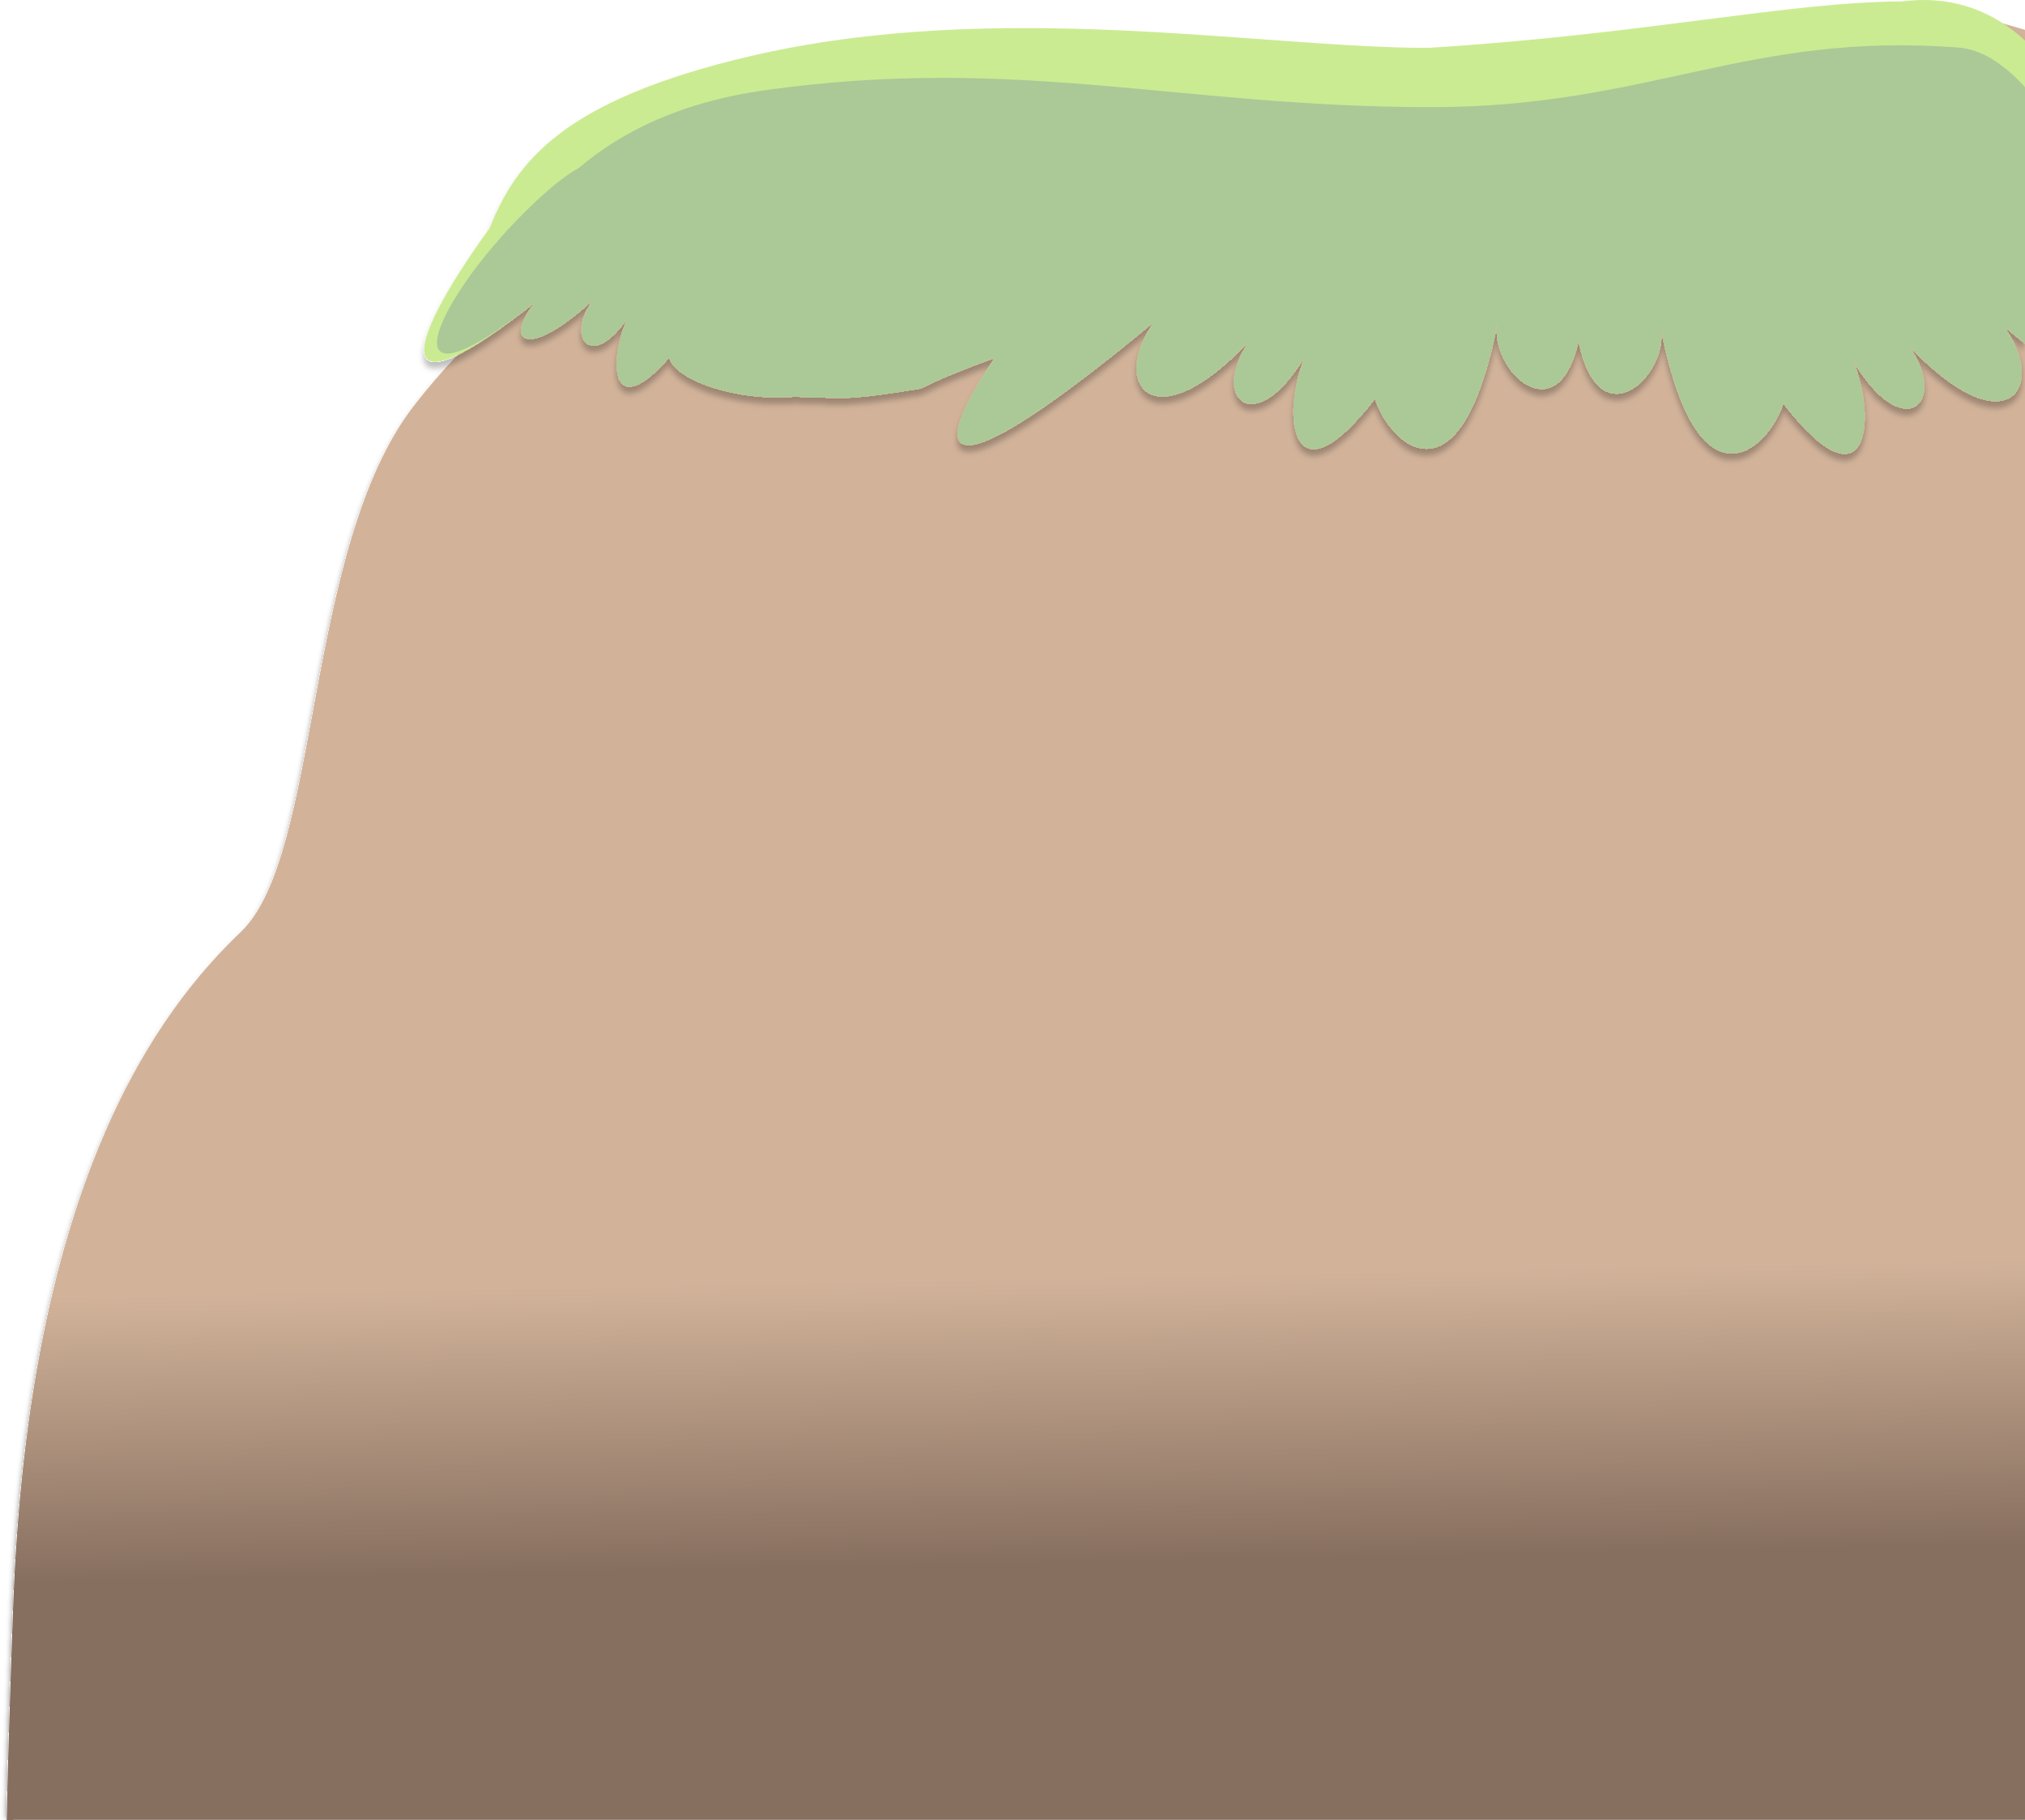
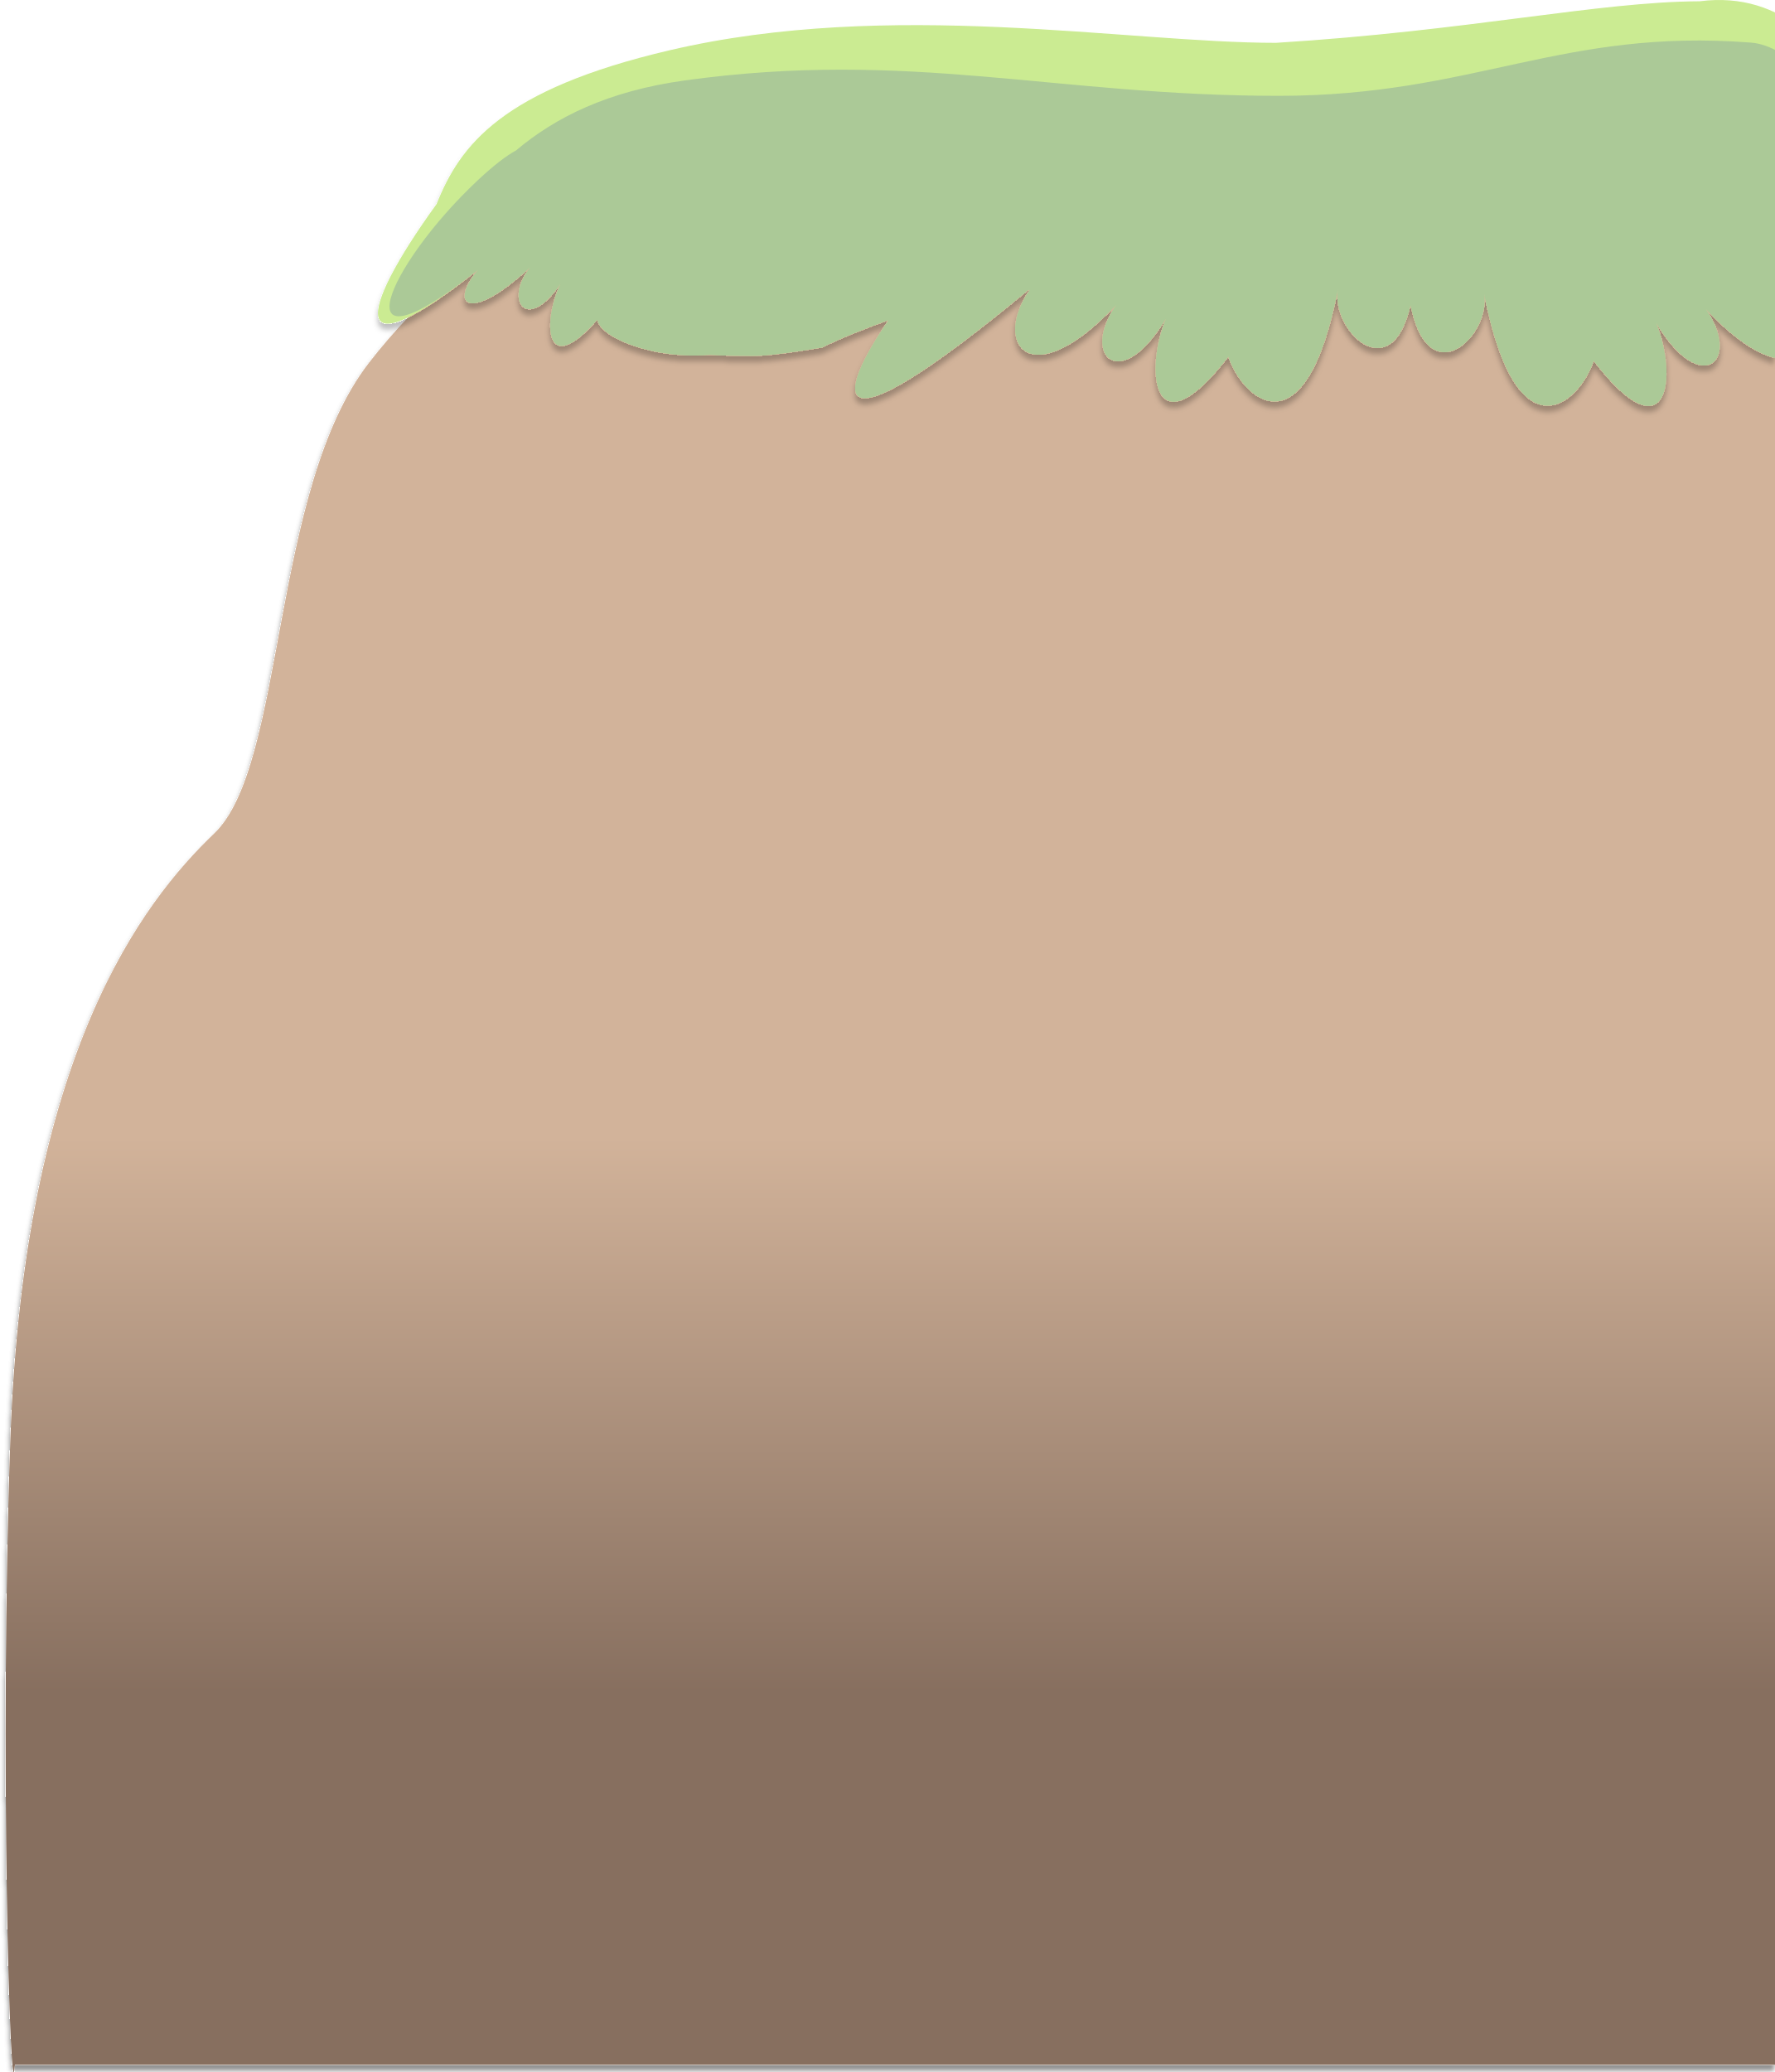
- <svg xmlns="http://www.w3.org/2000/svg" width="1293" height="1162" viewBox="0 0 1293 1162" fill="none">
-   <g filter="url(#filter0_dd_7276_3295)">
-     <path d="M1139.03 12.649C1248.07 -28.792 1425.06 73.617 1464.72 101.325V1162.06H8.324C5.061 1208.64 0.493 1246.87 8.324 1027.13C18.114 752.465 102.687 643.894 153.893 594.903C205.1 545.913 193.984 349.656 264.393 258.903C334.802 168.15 452.251 97.823 549.393 66.903C646.535 35.983 1002.73 64.451 1139.03 12.649Z" fill="url(#paint0_linear_7276_3295)" />
+ <svg xmlns="http://www.w3.org/2000/svg" width="1267" height="1479" viewBox="0 0 1267 1479" fill="none">
+   <g filter="url(#filter0_dd_9087_160)">
+     <path d="M1138.07 12.649C1247.11 -28.792 1424.1 73.617 1463.76 101.325L1467.03 1473.92H10.635C7.372 1520.5 -0.461 1246.87 7.37 1027.13C17.16 752.465 101.733 643.894 152.939 594.903C204.146 545.913 193.03 349.656 263.439 258.903C333.848 168.15 451.298 97.823 548.439 66.903C645.581 35.983 1001.78 64.451 1138.07 12.649Z" fill="url(#paint0_linear_9087_160)" />
  </g>
-   <g filter="url(#filter1_d_7276_3295)">
-     <path d="M1214.39 0.904C1334.89 -14.596 1362.38 174.47 1323.15 165.226C1321.52 164.841 1319.71 164.453 1317.75 164.058C1322.21 166.694 1326.54 169.671 1330.71 173.047C1378.27 211.577 1494.94 387.225 1279.29 208.22C1308.01 246.465 1281.8 287.481 1218.74 220.678C1244.56 256.837 1215.75 284.841 1183.27 230.423C1199.01 268.326 1192.17 326.888 1138.71 257.642C1128.1 289.069 1083.39 327.299 1060.4 209.313C1066.11 238.636 1021.18 282.72 1007.98 217.927C994.017 278.32 950.592 235.167 956.217 206.309C933.221 324.295 888.513 286.065 877.903 254.638C824.448 323.884 817.606 265.322 833.346 227.419C800.866 281.837 772.05 253.833 797.871 217.674C735.766 283.471 709.399 244.672 736.066 206.946L735.09 207.065C586.564 329.973 598.427 281.827 635.225 228.546C618.503 234.603 600.389 241.704 587.908 248.097C545.174 255.131 540.501 254.004 532.275 254.004C529.268 254.004 519.46 254.048 507.67 253.284C469.21 256.703 429.897 241.741 427.371 228.265C388.922 272.152 388.571 228.381 401.081 202.631C376.882 238.338 360.584 214.142 379.341 190.958C334.996 231.827 321.448 216.993 342.179 192.653C249.168 266.402 255.503 224.667 312.625 145.635C329.403 103.569 359.181 63.935 478.893 35.904C637.01 -1.12 804.734 30.573 911.92 30.573C1049.93 22.032 1141.38 1.263 1214.39 0.904Z" fill="#CBEB92" />
+   <g filter="url(#filter1_d_9087_160)">
+     <path d="M1213.44 0.904C1333.94 -14.596 1361.43 174.47 1322.2 165.226C1320.56 164.842 1318.76 164.453 1316.8 164.058C1321.26 166.694 1325.59 169.671 1329.76 173.048C1377.31 211.577 1493.98 387.225 1278.34 208.22C1307.06 246.465 1280.84 287.481 1217.79 220.678C1243.61 256.837 1214.79 284.841 1182.31 230.424C1198.06 268.326 1191.21 326.889 1137.76 257.642C1127.15 289.069 1082.44 327.299 1059.44 209.313C1065.16 238.636 1020.23 282.72 1007.03 217.927C993.063 278.32 949.638 235.167 955.263 206.309C932.267 324.296 887.56 286.065 876.949 254.638C823.495 323.885 816.652 265.322 832.393 227.42C799.913 281.837 771.096 253.833 796.917 217.675C734.813 283.471 708.446 244.672 735.113 206.946L734.136 207.065C585.61 329.973 597.473 281.827 634.272 228.547C617.549 234.604 599.435 241.704 586.954 248.097C544.22 255.131 539.548 254.005 531.322 254.005C528.315 254.005 518.506 254.048 506.716 253.284C468.257 256.703 428.943 241.742 426.417 228.265C387.968 272.152 387.618 228.382 400.127 202.632C375.928 238.338 359.631 214.142 378.387 190.958C334.042 231.827 320.494 216.994 341.226 192.653C248.214 266.403 254.549 224.667 311.671 145.635C328.449 103.569 358.227 63.935 477.94 35.904C636.056 -1.119 803.78 30.573 910.966 30.573C1048.98 22.032 1140.43 1.263 1213.44 0.904Z" fill="#CBEB92" />
  </g>
  <g opacity="0.31">
-     <path d="M913.894 68.405C1053.06 68.405 1115.89 19.905 1250.89 30.405C1308.71 34.901 1362.38 174.47 1323.15 165.226C1321.52 164.841 1319.71 164.452 1317.75 164.058C1322.21 166.693 1326.54 169.671 1330.71 173.047C1378.27 211.577 1494.94 387.225 1279.29 208.22C1308.01 246.465 1281.8 287.48 1218.75 220.678C1244.57 256.837 1215.75 284.84 1183.27 230.423C1199.01 268.326 1192.17 326.888 1138.71 257.642C1128.1 289.069 1083.39 327.299 1060.4 209.313C1066.11 238.636 1021.18 282.72 1007.98 217.927C994.017 278.32 950.593 235.168 956.217 206.31C933.221 324.296 888.514 286.065 877.903 254.638C824.449 323.884 817.606 265.322 833.347 227.419C800.867 281.837 772.05 253.833 797.871 217.674C735.766 283.471 709.399 244.672 736.066 206.946L735.09 207.065C586.564 329.973 598.427 281.828 635.226 228.547C618.503 234.604 600.389 241.704 587.908 248.097C545.174 255.131 540.502 254.004 532.275 254.004C529.269 254.004 519.463 254.048 507.675 253.284C469.214 256.704 429.897 241.743 427.371 228.266C388.922 272.152 388.572 228.382 401.081 202.632C376.882 238.339 360.585 214.142 379.341 190.958C334.996 231.827 321.449 216.994 342.18 192.654C240.964 272.908 276.883 189.682 342.18 128.543C353.623 117.829 362.444 111.171 369.316 107.42C397.521 83.691 434.825 65.03 489.894 57.405C650.752 35.132 753.894 68.405 913.894 68.405Z" fill="#637EA2" style="mix-blend-mode:multiply" />
+     <path d="M912.94 68.405C1052.11 68.405 1114.94 19.905 1249.94 30.405C1307.75 34.901 1361.43 174.47 1322.2 165.226C1320.56 164.842 1318.76 164.452 1316.8 164.058C1321.26 166.694 1325.59 169.671 1329.76 173.047C1377.31 211.577 1493.98 387.225 1278.34 208.22C1307.06 246.465 1280.85 287.48 1217.79 220.678C1243.61 256.837 1214.8 284.84 1182.32 230.423C1198.06 268.326 1191.21 326.888 1137.76 257.642C1127.15 289.069 1082.44 327.299 1059.44 209.313C1065.16 238.636 1020.23 282.72 1007.03 217.927C993.064 278.32 949.639 235.168 955.263 206.31C932.267 324.296 887.56 286.065 876.95 254.638C823.495 323.884 816.652 265.322 832.393 227.419C799.913 281.837 771.096 253.833 796.917 217.674C734.813 283.471 708.446 244.672 735.113 206.946L734.136 207.065C585.611 329.973 597.473 281.828 634.272 228.547C617.549 234.604 599.435 241.704 586.955 248.097C544.22 255.131 539.548 254.004 531.322 254.004C528.315 254.004 518.509 254.048 506.721 253.284C468.261 256.704 428.944 241.743 426.417 228.266C387.968 272.153 387.618 228.382 400.127 202.632C375.928 238.339 359.631 214.143 378.387 190.958C334.042 231.828 320.495 216.994 341.226 192.654C240.01 272.908 275.93 189.682 341.226 128.543C352.669 117.829 361.49 111.171 368.363 107.42C396.568 83.691 433.871 65.03 488.94 57.405C649.798 35.132 752.94 68.405 912.94 68.405Z" fill="#637EA2" style="mix-blend-mode:multiply" />
  </g>
  <defs>
-     <filter id="filter0_dd_7276_3295" x="0" y="2.903" width="1468.72" height="1203.07" filterUnits="userSpaceOnUse" color-interpolation-filters="sRGB">
+     <filter id="filter0_dd_9087_160" x="0" y="2.903" width="1471.03" height="1484.25" filterUnits="userSpaceOnUse" color-interpolation-filters="sRGB">
      <feFlood flood-opacity="0" result="BackgroundImageFix" />
      <feColorMatrix in="SourceAlpha" type="matrix" values="0 0 0 0 0 0 0 0 0 0 0 0 0 0 0 0 0 0 127 0" result="hardAlpha" />
      <feOffset dy="4" />
      <feGaussianBlur stdDeviation="2" />
      <feComposite in2="hardAlpha" operator="out" />
      <feColorMatrix type="matrix" values="0 0 0 0 0 0 0 0 0 0 0 0 0 0 0 0 0 0 0.25 0" />
-       <feBlend mode="normal" in2="BackgroundImageFix" result="effect1_dropShadow_7276_3295" />
+       <feBlend mode="normal" in2="BackgroundImageFix" result="effect1_dropShadow_9087_160" />
      <feColorMatrix in="SourceAlpha" type="matrix" values="0 0 0 0 0 0 0 0 0 0 0 0 0 0 0 0 0 0 127 0" result="hardAlpha" />
      <feOffset dy="4" />
      <feGaussianBlur stdDeviation="2" />
      <feComposite in2="hardAlpha" operator="out" />
      <feColorMatrix type="matrix" values="0 0 0 0 0 0 0 0 0 0 0 0 0 0 0 0 0 0 0.25 0" />
-       <feBlend mode="normal" in2="effect1_dropShadow_7276_3295" result="effect2_dropShadow_7276_3295" />
-       <feBlend mode="normal" in="SourceGraphic" in2="effect2_dropShadow_7276_3295" result="shape" />
+       <feBlend mode="normal" in2="effect1_dropShadow_9087_160" result="effect2_dropShadow_9087_160" />
+       <feBlend mode="normal" in="SourceGraphic" in2="effect2_dropShadow_9087_160" result="shape" />
    </filter>
-     <filter id="filter1_d_7276_3295" x="266.762" y="-0" width="1142.37" height="297.787" filterUnits="userSpaceOnUse" color-interpolation-filters="sRGB">
+     <filter id="filter1_d_9087_160" x="265.809" y="0" width="1142.37" height="297.787" filterUnits="userSpaceOnUse" color-interpolation-filters="sRGB">
      <feFlood flood-opacity="0" result="BackgroundImageFix" />
      <feColorMatrix in="SourceAlpha" type="matrix" values="0 0 0 0 0 0 0 0 0 0 0 0 0 0 0 0 0 0 127 0" result="hardAlpha" />
      <feOffset dy="4" />
      <feGaussianBlur stdDeviation="2" />
      <feComposite in2="hardAlpha" operator="out" />
      <feColorMatrix type="matrix" values="0 0 0 0 0 0 0 0 0 0 0 0 0 0 0 0 0 0 0.25 0" />
-       <feBlend mode="normal" in2="BackgroundImageFix" result="effect1_dropShadow_7276_3295" />
-       <feBlend mode="normal" in="SourceGraphic" in2="effect1_dropShadow_7276_3295" result="shape" />
+       <feBlend mode="normal" in2="BackgroundImageFix" result="effect1_dropShadow_9087_160" />
+       <feBlend mode="normal" in="SourceGraphic" in2="effect1_dropShadow_9087_160" result="shape" />
    </filter>
-     <linearGradient id="paint0_linear_7276_3295" x1="861.393" y1="811.905" x2="864.893" y2="995.405" gradientUnits="userSpaceOnUse">
+     <linearGradient id="paint0_linear_9087_160" x1="860.439" y1="811.905" x2="860.439" y2="1210.5" gradientUnits="userSpaceOnUse">
      <stop stop-color="#D2B39A" />
      <stop offset="0.994" stop-color="#876F5F" />
    </linearGradient>
  </defs>
</svg>
